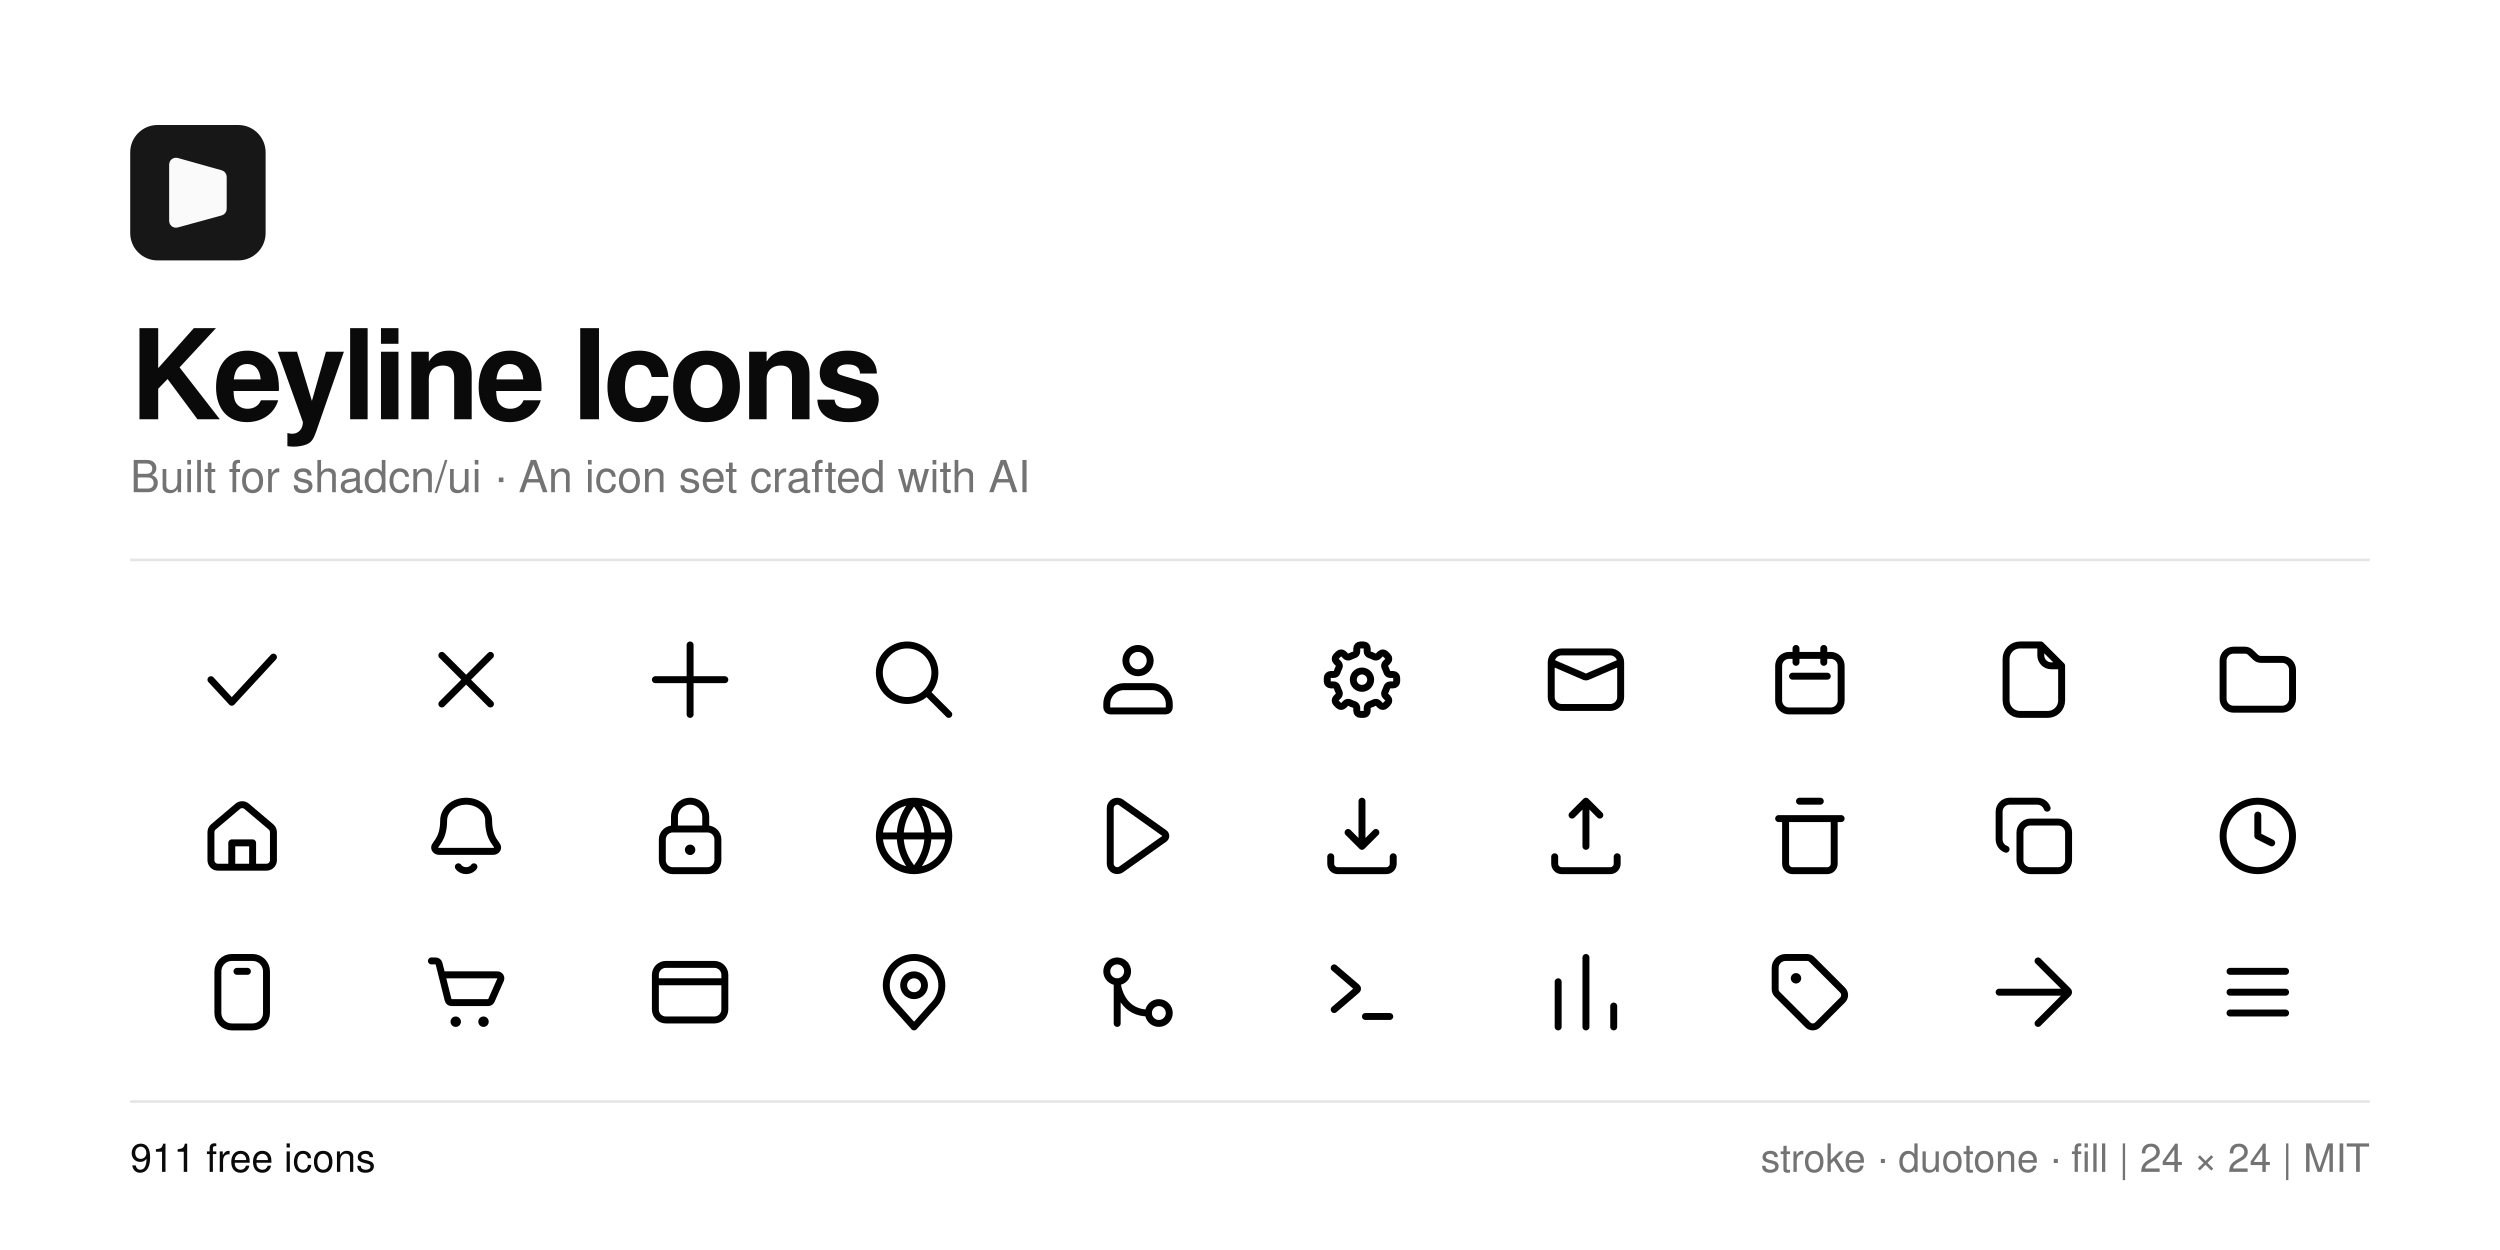
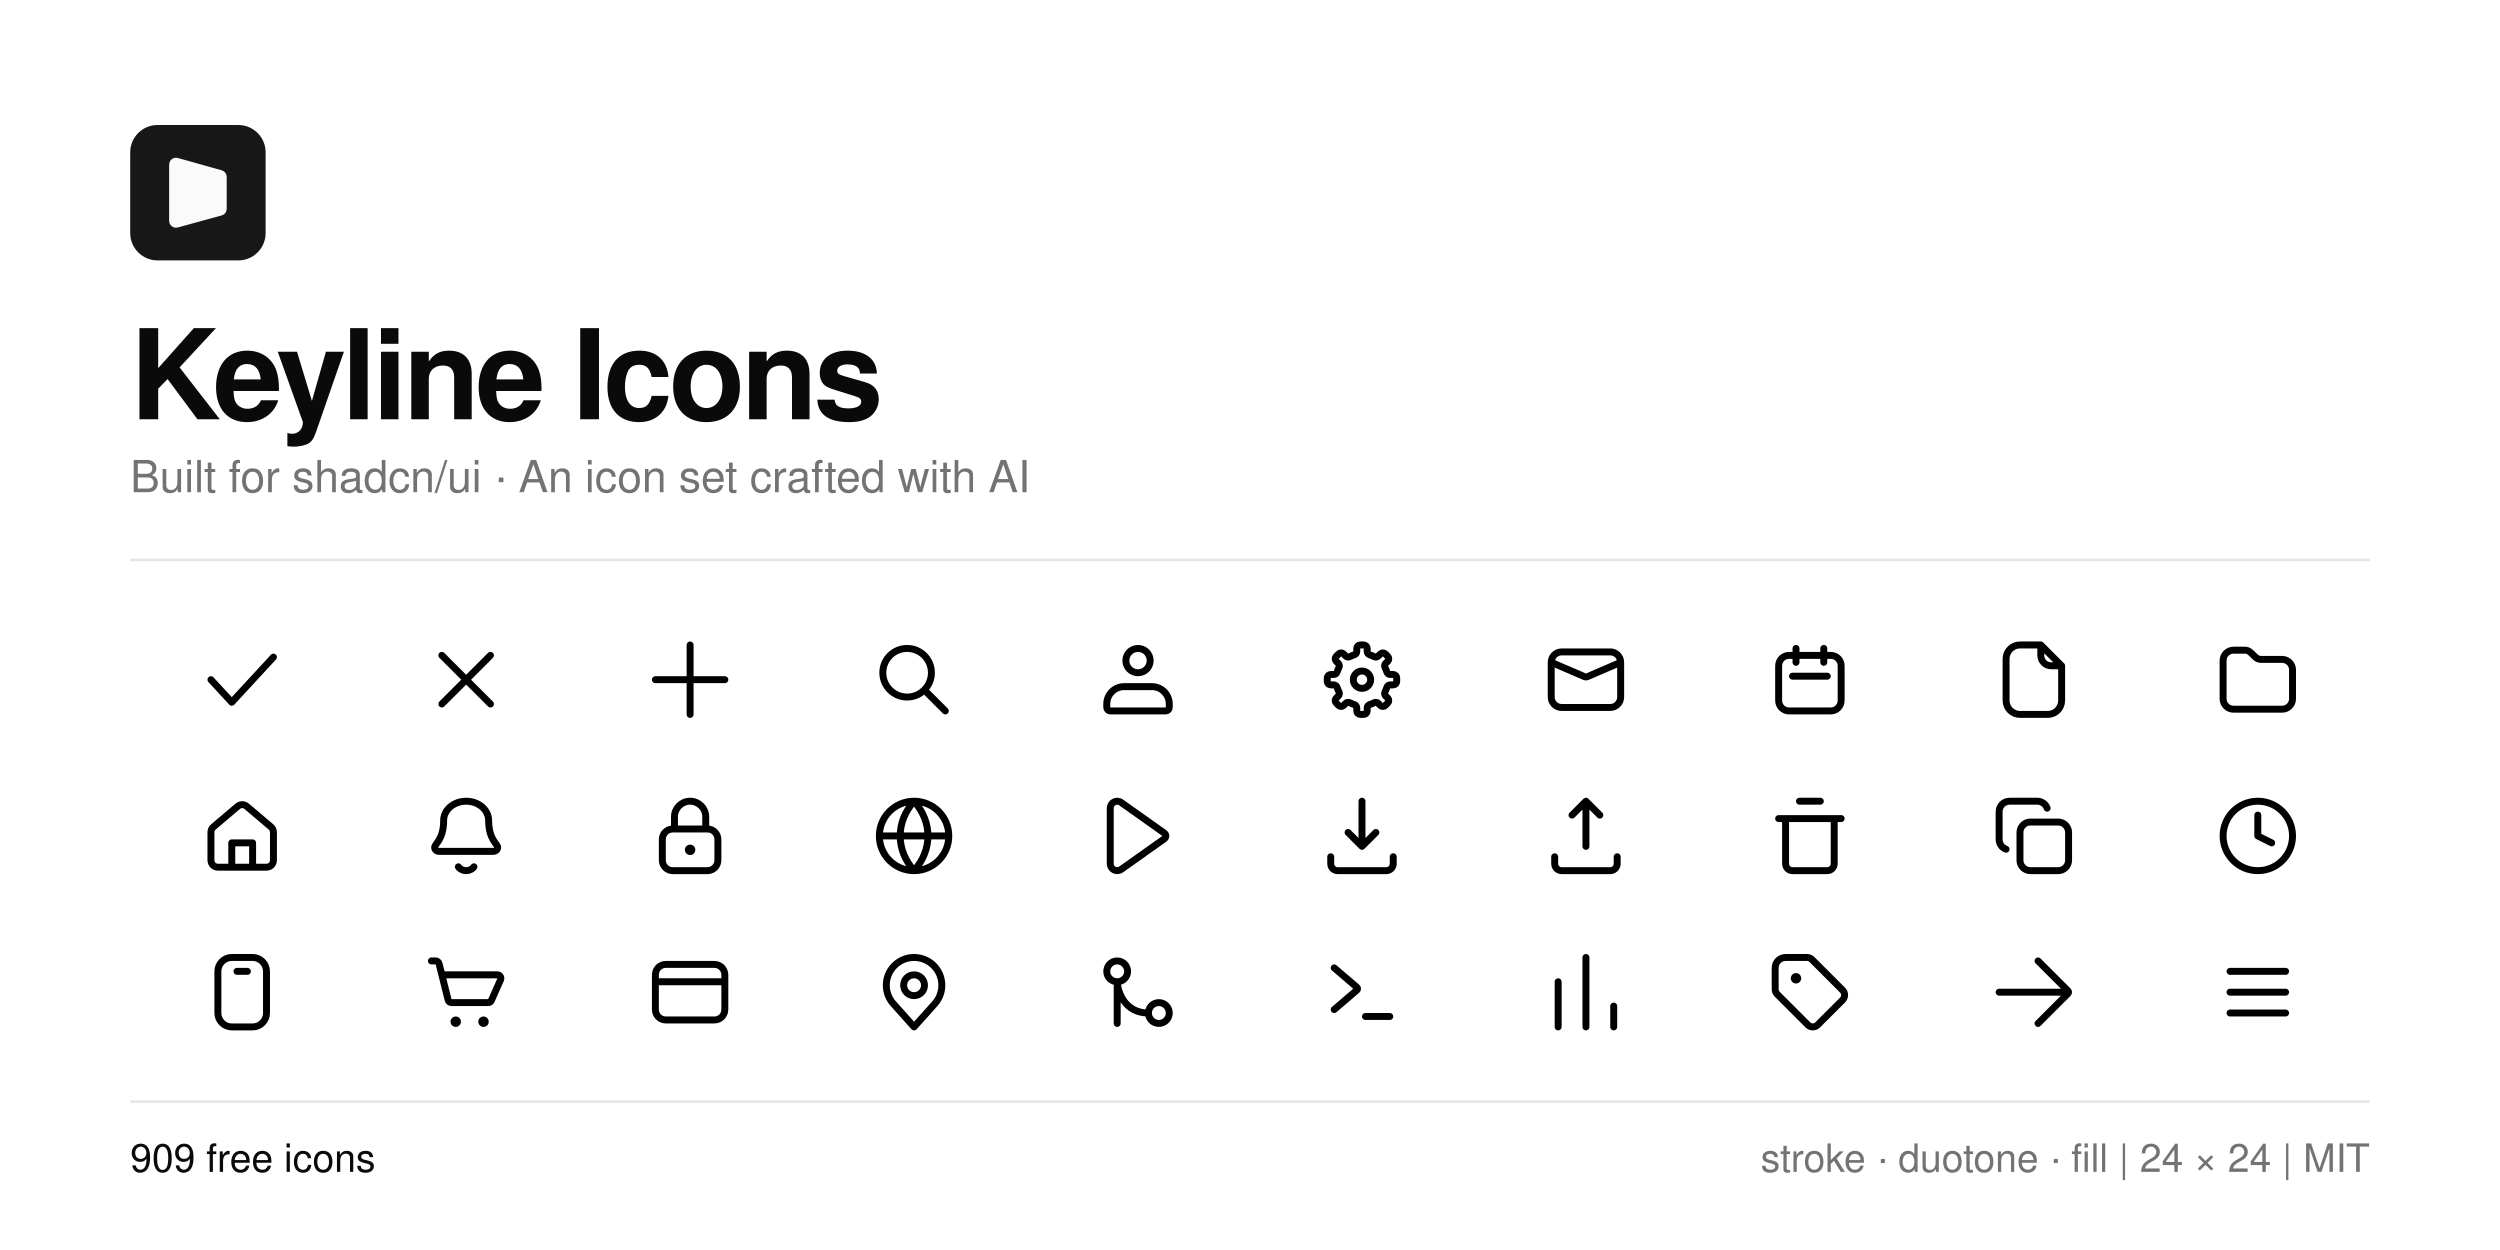
<svg xmlns="http://www.w3.org/2000/svg" width="1920" height="960" viewBox="0 0 1920 960">
  <rect width="1920" height="960" fill="#ffffff" />
  <g transform="translate(100 96) scale(2.6)">
    <path d="M31.916 0H8.079C3.615 0 0 3.615 0 8.08V31.925C0 36.385 3.615 40 8.079 40H31.921C36.38 40 40 36.385 40 31.92V8.08C39.995 3.615 36.38 0 31.916 0Z" fill="#171717" />
    <path d="M13 28.345V11.66C13 11.328 13.316 11.089 13.635 11.178L26.635 14.827C26.851 14.887 27 15.084 27 15.308V24.781C27 25.006 26.849 25.204 26.632 25.263L13.632 28.827C13.314 28.914 13 28.674 13 28.345Z" fill="#fafafa" stroke="#fafafa" stroke-width="3" stroke-linecap="round" />
  </g>
  <text x="100" y="322" font-family="-apple-system, BlinkMacSystemFont, 'Segoe UI', Helvetica, Arial, sans-serif" font-size="96" font-weight="600" letter-spacing="-3" fill="#0a0a0a">Keyline Icons</text>
  <text x="100" y="378" font-family="-apple-system, BlinkMacSystemFont, 'Segoe UI', Helvetica, Arial, sans-serif" font-size="34" fill="#737373">Built for shadcn/ui · An icon set crafted with AI</text>
  <line x1="100" y1="430" x2="1820" y2="430" stroke="#e5e5e5" stroke-width="2" />
  <g fill="none" stroke="#0a0a0a">
    <g transform="translate(154.00 490) scale(2.666667)" fill="none" stroke="currentColor" stroke-width="2" stroke-linecap="round" stroke-linejoin="round">
      <path d="M3 12L9 18.5L21 5.5" />
    </g>
    <g transform="translate(326.00 490) scale(2.666667)" fill="none" stroke="currentColor" stroke-width="2" stroke-linecap="round" stroke-linejoin="round">
      <path d="M5 5L19 19M19 5L5 19" />
    </g>
    <g transform="translate(498.00 490) scale(2.666667)" fill="none" stroke="currentColor" stroke-width="2" stroke-linecap="round" stroke-linejoin="round">
      <path d="M2 12L22 12M12 2L12 22" />
    </g>
    <g transform="translate(670.00 490) scale(2.666667)" fill="none" stroke="currentColor" stroke-width="2" stroke-linecap="round" stroke-linejoin="round">
-       <path d="M18 10C18 14.418 14.418 18 10 18C5.582 18 2 14.418 2 10C2 5.582 5.582 2 10 2C14.418 2 18 5.582 18 10ZM15.657 15.657L22 22" />
+       <path d="M17 10C17 13.866 13.866 17 10 17C6.134 17 3 13.866 3 10C3 6.134 6.134 3 10 3C13.866 3 17 6.134 17 10ZM15 15L21 21" />
    </g>
    <g transform="translate(842.00 490) scale(2.666667)" fill="none" stroke="currentColor" stroke-width="2" stroke-linecap="round" stroke-linejoin="round">
      <path d="M8 14L16 14C18.761 14 21 16.239 21 19L21 20C21 20.552 20.552 21 20 21L4 21C3.448 21 3 20.552 3 20L3 19C3 16.239 5.239 14 8 14ZM15.5 6.5C15.5 8.433 13.933 10 12 10C10.067 10 8.5 8.433 8.5 6.5C8.5 4.567 10.067 3 12 3C13.933 3 15.5 4.567 15.5 6.5Z" />
    </g>
    <g transform="translate(1014.00 490) scale(2.666667)" fill="none" stroke="currentColor" stroke-width="2" stroke-linecap="round" stroke-linejoin="round">
      <path d="M19.168 9.794C19.297 10.214 19.685 10.5 20.124 10.5L21 10.5C21.552 10.5 22 10.948 22 11.5L22 12.5C22 13.052 21.552 13.5 21 13.5L20.124 13.5C19.685 13.5 19.297 13.786 19.168 14.206C19.03 14.656 18.849 15.092 18.628 15.509C18.423 15.897 18.495 16.373 18.805 16.684L19.425 17.303C19.815 17.694 19.815 18.327 19.425 18.718L18.718 19.425C18.327 19.815 17.694 19.815 17.303 19.425L16.684 18.805C16.373 18.495 15.897 18.423 15.509 18.628C15.092 18.849 14.656 19.03 14.206 19.168C13.786 19.297 13.5 19.685 13.5 20.124L13.5 21C13.5 21.552 13.052 22 12.5 22L11.5 22C10.948 22 10.5 21.552 10.5 21L10.5 20.124C10.5 19.685 10.214 19.297 9.794 19.168C9.344 19.03 8.908 18.849 8.491 18.628C8.103 18.423 7.627 18.495 7.316 18.805L6.697 19.425C6.306 19.815 5.673 19.815 5.282 19.425L4.575 18.718C4.185 18.327 4.185 17.694 4.575 17.303L5.195 16.684C5.505 16.373 5.577 15.897 5.372 15.509C5.151 15.092 4.97 14.656 4.832 14.206C4.703 13.786 4.315 13.5 3.876 13.5L3 13.5C2.448 13.5 2 13.052 2 12.5L2 11.5C2 10.948 2.448 10.5 3 10.5L3.876 10.5C4.315 10.5 4.703 10.214 4.832 9.794C4.97 9.344 5.151 8.908 5.372 8.491C5.577 8.103 5.505 7.627 5.195 7.316L4.575 6.697C4.185 6.306 4.185 5.673 4.575 5.282L5.282 4.575C5.673 4.185 6.306 4.185 6.697 4.575L7.316 5.195C7.627 5.505 8.103 5.577 8.491 5.372C8.908 5.151 9.344 4.97 9.794 4.832C10.214 4.703 10.5 4.315 10.5 3.876L10.5 3C10.5 2.448 10.948 2 11.5 2L12.5 2C13.052 2 13.5 2.448 13.5 3L13.5 3.876C13.5 4.315 13.786 4.703 14.206 4.832C14.656 4.97 15.092 5.151 15.509 5.372C15.897 5.577 16.373 5.505 16.684 5.195L17.303 4.575C17.694 4.185 18.327 4.185 18.718 4.575L19.425 5.282C19.815 5.673 19.815 6.306 19.425 6.697L18.805 7.316C18.495 7.627 18.423 8.103 18.628 8.491C18.849 8.908 19.03 9.344 19.168 9.794ZM14.5 12C14.5 13.381 13.381 14.5 12 14.5C10.619 14.5 9.5 13.381 9.5 12C9.5 10.619 10.619 9.5 12 9.5C13.381 9.5 14.5 10.619 14.5 12Z" />
    </g>
    <g transform="translate(1186.00 490) scale(2.666667)" fill="none" stroke="currentColor" stroke-width="2" stroke-linecap="round" stroke-linejoin="round">
      <path d="M5 4H19C20.657 4 22 5.343 22 7V17C22 18.657 20.657 20 19 20H5C3.343 20 2 18.657 2 17V7C2 5.343 3.343 4 5 4ZM2 7L11.293 11C11.715 11.282 12.285 11.282 12.707 11L22 7" />
    </g>
    <g transform="translate(1358.00 490) scale(2.666667)" fill="none" stroke="currentColor" stroke-width="2" stroke-linecap="round" stroke-linejoin="round">
      <path d="M6 5H18C19.657 5 21 6.343 21 8V18C21 19.657 19.657 21 18 21H6C4.343 21 3 19.657 3 18V8C3 6.343 4.343 5 6 5ZM7 11H17M8 3V7M16 3V7" />
    </g>
    <g transform="translate(1530.00 490) scale(2.666667)" fill="none" stroke="currentColor" stroke-width="2" stroke-linecap="round" stroke-linejoin="round">
      <path d="M14 2H8C5.791 2 4 3.791 4 6V18C4 20.209 5.791 22 8 22H16C18.209 22 20 20.209 20 18V8L14 2ZM14 2V5C14 6.657 15.343 8 17 8H20" />
    </g>
    <g transform="translate(1702.00 490) scale(2.666667)" fill="none" stroke="currentColor" stroke-width="2" stroke-linecap="round" stroke-linejoin="round">
      <path d="M2.001 6.5C2.001 4.843 3.344 3.5 5.001 3.5L8.302 3.5C8.891 3.5 9.457 3.724 9.873 4.122L11.349 5.534C11.766 5.932 12.331 6.156 12.92 6.156L18.999 6.156C20.656 6.156 21.999 7.499 21.999 9.156L21.999 17.5C21.999 19.157 20.656 20.5 18.999 20.5L5.001 20.5C3.344 20.5 2.001 19.157 2.001 17.5L2.001 6.688Z" />
    </g>
    <g transform="translate(154.00 610) scale(2.666667)" fill="none" stroke="currentColor" stroke-width="2" stroke-linecap="round" stroke-linejoin="round">
      <path d="M20.293 9.401L13.293 3.47C12.547 2.838 11.453 2.838 10.707 3.47L3.707 9.401C3.259 9.781 3 10.339 3 10.927L3 19C3 20.105 3.895 21 5 21L19 21C20.105 21 21 20.105 21 19L21 10.927C21 10.339 20.741 9.781 20.293 9.401ZM9 21V14H15V21" />
    </g>
    <g transform="translate(326.00 610) scale(2.666667)" fill="none" stroke="currentColor" stroke-width="2" stroke-linecap="round" stroke-linejoin="round">
      <path d="M12 2.001C15.579 2.001 18.481 4.488 18.481 7.556C18.481 13.111 21.074 14.222 21.074 15.333C21.074 15.947 20.494 16.444 19.778 16.444L4.222 16.444C3.506 16.444 2.926 15.947 2.926 15.333C2.926 14.222 5.519 13.111 5.519 7.556C5.519 4.488 8.421 2.001 12 2.001ZM9.755 20.888C10.218 21.576 11.074 21.999 12 21.999C12.926 21.999 13.782 21.576 14.245 20.888" />
    </g>
    <g transform="translate(498.00 610) scale(2.666667)" fill="none" stroke="currentColor" stroke-width="2" stroke-linecap="round" stroke-linejoin="round">
      <path d="M7.5 10V6.5C7.5 4.015 9.515 2 12 2C14.485 2 16.5 4.015 16.5 6.5V10M4 13V19C4 20.657 5.343 22 7 22H17C18.657 22 20 20.657 20 19V13C20 11.343 18.657 10 17 10H7C5.343 10 4 11.343 4 13Z" />
      <path d="M13.5 16C13.5 16.828 12.828 17.5 12 17.5C11.172 17.5 10.5 16.828 10.5 16C10.5 15.172 11.172 14.5 12 14.5C12.828 14.5 13.5 15.172 13.5 16Z" fill="currentColor" stroke="none" />
    </g>
    <g transform="translate(670.00 610) scale(2.666667)" fill="none" stroke="currentColor" stroke-width="2" stroke-linecap="round" stroke-linejoin="round">
      <path d="M22 12C22 17.523 17.523 22 12 22C6.477 22 2 17.523 2 12C2 6.477 6.477 2 12 2C17.523 2 22 6.477 22 12ZM2 12H22M12 2C14.667 5 16 8.5 16 12C16 15.5 14.667 19 12 22C9.333 19 8 15.5 8 12C8 8.5 9.333 5 12 2Z" />
    </g>
    <g transform="translate(842.00 610) scale(2.666667)" fill="none" stroke="currentColor" stroke-width="2" stroke-linecap="round" stroke-linejoin="round">
      <path d="M4 4.004C4 2.38 5.833 1.433 7.157 2.372L19.579 11.184C20.14 11.583 20.14 12.417 19.579 12.816L7.157 21.628C5.833 22.567 4 21.62 4 19.996Z" />
    </g>
    <g transform="translate(1014.00 610) scale(2.666667)" fill="none" stroke="currentColor" stroke-width="2" stroke-linecap="round" stroke-linejoin="round">
      <path d="M12 2L12 15M8 11L12 15L16 11M3 18V20C3 21.105 3.895 22 5 22H19C20.105 22 21 21.105 21 20V18" />
    </g>
    <g transform="translate(1186.00 610) scale(2.666667)" fill="none" stroke="currentColor" stroke-width="2" stroke-linecap="round" stroke-linejoin="round">
      <path d="M12 15L12 2M8 6L12 2L16 6M3 18V20C3 21.105 3.895 22 5 22H19C20.105 22 21 21.105 21 20V18" />
    </g>
    <g transform="translate(1358.00 610) scale(2.666667)" fill="none" stroke="currentColor" stroke-width="2" stroke-linecap="round" stroke-linejoin="round">
      <path d="M9 2L15 2M3 7L21 7M5 7L19 7L19 20C19 21.105 18.105 22 17 22L7 22C5.895 22 5 21.105 5 20Z" />
    </g>
    <g transform="translate(1530.00 610) scale(2.666667)" fill="none" stroke="currentColor" stroke-width="2" stroke-linecap="round" stroke-linejoin="round">
      <path d="M15.828 4C15.405 2.801 14.271 2 13 2H5C3.343 2 2 3.343 2 5V13C2 14.271 2.801 15.405 4 15.828M11 8H19C20.657 8 22 9.343 22 11V19C22 20.657 20.657 22 19 22H11C9.343 22 8 20.657 8 19V11C8 9.343 9.343 8 11 8Z" />
    </g>
    <g transform="translate(1702.00 610) scale(2.666667)" fill="none" stroke="currentColor" stroke-width="2" stroke-linecap="round" stroke-linejoin="round">
      <path d="M12 6L12 12L16 14M12 2C17.523 2 22 6.477 22 12C22 17.523 17.523 22 12 22C6.477 22 2 17.523 2 12C2 6.477 6.477 2 12 2Z" />
    </g>
    <g transform="translate(154.00 730) scale(2.666667)" fill="none" stroke="currentColor" stroke-width="2" stroke-linecap="round" stroke-linejoin="round">
      <path d="M10.5 6H13.5M19 18V6C19 3.791 17.209 2 15 2H9C6.791 2 5 3.791 5 6V18C5 20.209 6.791 22 9 22H15C17.209 22 19 20.209 19 18Z" />
    </g>
    <g transform="translate(326.00 730) scale(2.666667)" fill="none" stroke="currentColor" stroke-width="2" stroke-linecap="round" stroke-linejoin="round">
      <path d="M2 3H3.219C3.678 3 4.078 3.312 4.189 3.757L5 7M5 7H20.998C21.72 7 22.204 7.743 21.913 8.404L19.263 14.404C19.103 14.766 18.744 15 18.348 15H7.781C7.322 15 6.922 14.688 6.811 14.242L5 7Z" />
      <path d="M10.5 20.5C10.5 21.328 9.828 22 9 22C8.172 22 7.5 21.328 7.5 20.5C7.5 19.672 8.172 19 9 19C9.828 19 10.5 19.672 10.5 20.5ZM18.5 20.5C18.5 21.328 17.828 22 17 22C16.172 22 15.5 21.328 15.5 20.5C15.5 19.672 16.172 19 17 19C17.828 19 18.5 19.672 18.5 20.5Z" fill="currentColor" stroke="none" />
    </g>
    <g transform="translate(498.00 730) scale(2.666667)" fill="none" stroke="currentColor" stroke-width="2" stroke-linecap="round" stroke-linejoin="round">
      <path d="M2 9H22M2 7C2 5.343 3.343 4 5 4H19C20.657 4 22 5.343 22 7V17C22 18.657 20.657 20 19 20H5C3.343 20 2 18.657 2 17V7Z" />
    </g>
    <g transform="translate(670.00 730) scale(2.666667)" fill="none" stroke="currentColor" stroke-width="2" stroke-linecap="round" stroke-linejoin="round">
      <path d="M17.963 15.333L12 22L6.037 15.333C4.725 13.867 4 11.968 4 10C4 5.582 7.582 2 12 2C16.418 2 20 5.582 20 10C20 11.968 19.275 13.867 17.963 15.333ZM15 10C15 11.657 13.657 13 12 13C10.343 13 9 11.657 9 10C9 8.343 10.343 7 12 7C13.657 7 15 8.343 15 10Z" />
    </g>
    <g transform="translate(842.00 730) scale(2.666667)" fill="none" stroke="currentColor" stroke-width="2" stroke-linecap="round" stroke-linejoin="round">
      <path d="M6 21V9C6.167 12 8.2 18 15 18M6 9C7.657 9 9 7.657 9 6C9 4.343 7.657 3 6 3C4.343 3 3 4.343 3 6C3 7.657 4.343 9 6 9ZM18 21C19.657 21 21 19.657 21 18C21 16.343 19.657 15 18 15C16.343 15 15 16.343 15 18C15 19.657 16.343 21 18 21Z" />
    </g>
    <g transform="translate(1014.00 730) scale(2.666667)" fill="none" stroke="currentColor" stroke-width="2" stroke-linecap="round" stroke-linejoin="round">
      <path d="M4 5L10.557 10.62C10.79 10.82 10.79 11.18 10.557 11.38L4 17M20 19H13" />
    </g>
    <g transform="translate(1186.00 730) scale(2.666667)" fill="none" stroke="currentColor" stroke-width="2" stroke-linecap="round" stroke-linejoin="round">
      <path d="M4 9V22M12 2V22M20 16V22" />
    </g>
    <g transform="translate(1358.00 730) scale(2.666667)" fill="none" stroke="currentColor" stroke-width="2" stroke-linecap="round" stroke-linejoin="round">
      <path d="M2 5C2 3.343 3.343 2 5 2L11.172 2C11.702 2 12.211 2.211 12.586 2.586L21.414 11.414C22.195 12.195 22.195 13.462 21.414 14.243L14.243 21.414C13.462 22.195 12.195 22.195 11.414 21.414L2.586 12.586C2.211 12.211 2 11.702 2 11.172Z" />
      <path d="M9.5 8C9.5 8.828 8.828 9.5 8 9.5C7.172 9.5 6.5 8.828 6.5 8C6.5 7.172 7.172 6.5 8 6.5C8.828 6.5 9.5 7.172 9.5 8Z" fill="currentColor" stroke="none" />
    </g>
    <g transform="translate(1530.00 730) scale(2.666667)" fill="none" stroke="currentColor" stroke-width="2" stroke-linecap="round" stroke-linejoin="round">
      <path d="M2 12L21.059 12M13.207 3L21.854 11.646C22.049 11.842 22.049 12.158 21.854 12.354L13.207 21" />
    </g>
    <g transform="translate(1702.00 730) scale(2.666667)" fill="none" stroke="currentColor" stroke-width="2" stroke-linecap="round" stroke-linejoin="round">
      <path d="M4 6H20M4 12H20M4 18H20" />
    </g>
  </g>
  <line x1="100" y1="846" x2="1820" y2="846" stroke="#e5e5e5" stroke-width="2" />
-   <text x="100" y="900" font-family="-apple-system, BlinkMacSystemFont, 'Segoe UI', Helvetica, Arial, sans-serif" font-size="30" fill="#0a0a0a">911 free icons</text>
+   <text x="100" y="900" font-family="-apple-system, BlinkMacSystemFont, 'Segoe UI', Helvetica, Arial, sans-serif" font-size="30" fill="#0a0a0a">909 free icons</text>
  <text x="1820" y="900" text-anchor="end" font-family="-apple-system, BlinkMacSystemFont, 'Segoe UI', Helvetica, Arial, sans-serif" font-size="30" fill="#737373">stroke · duotone · fill  |  24 × 24  |  MIT</text>
</svg>
